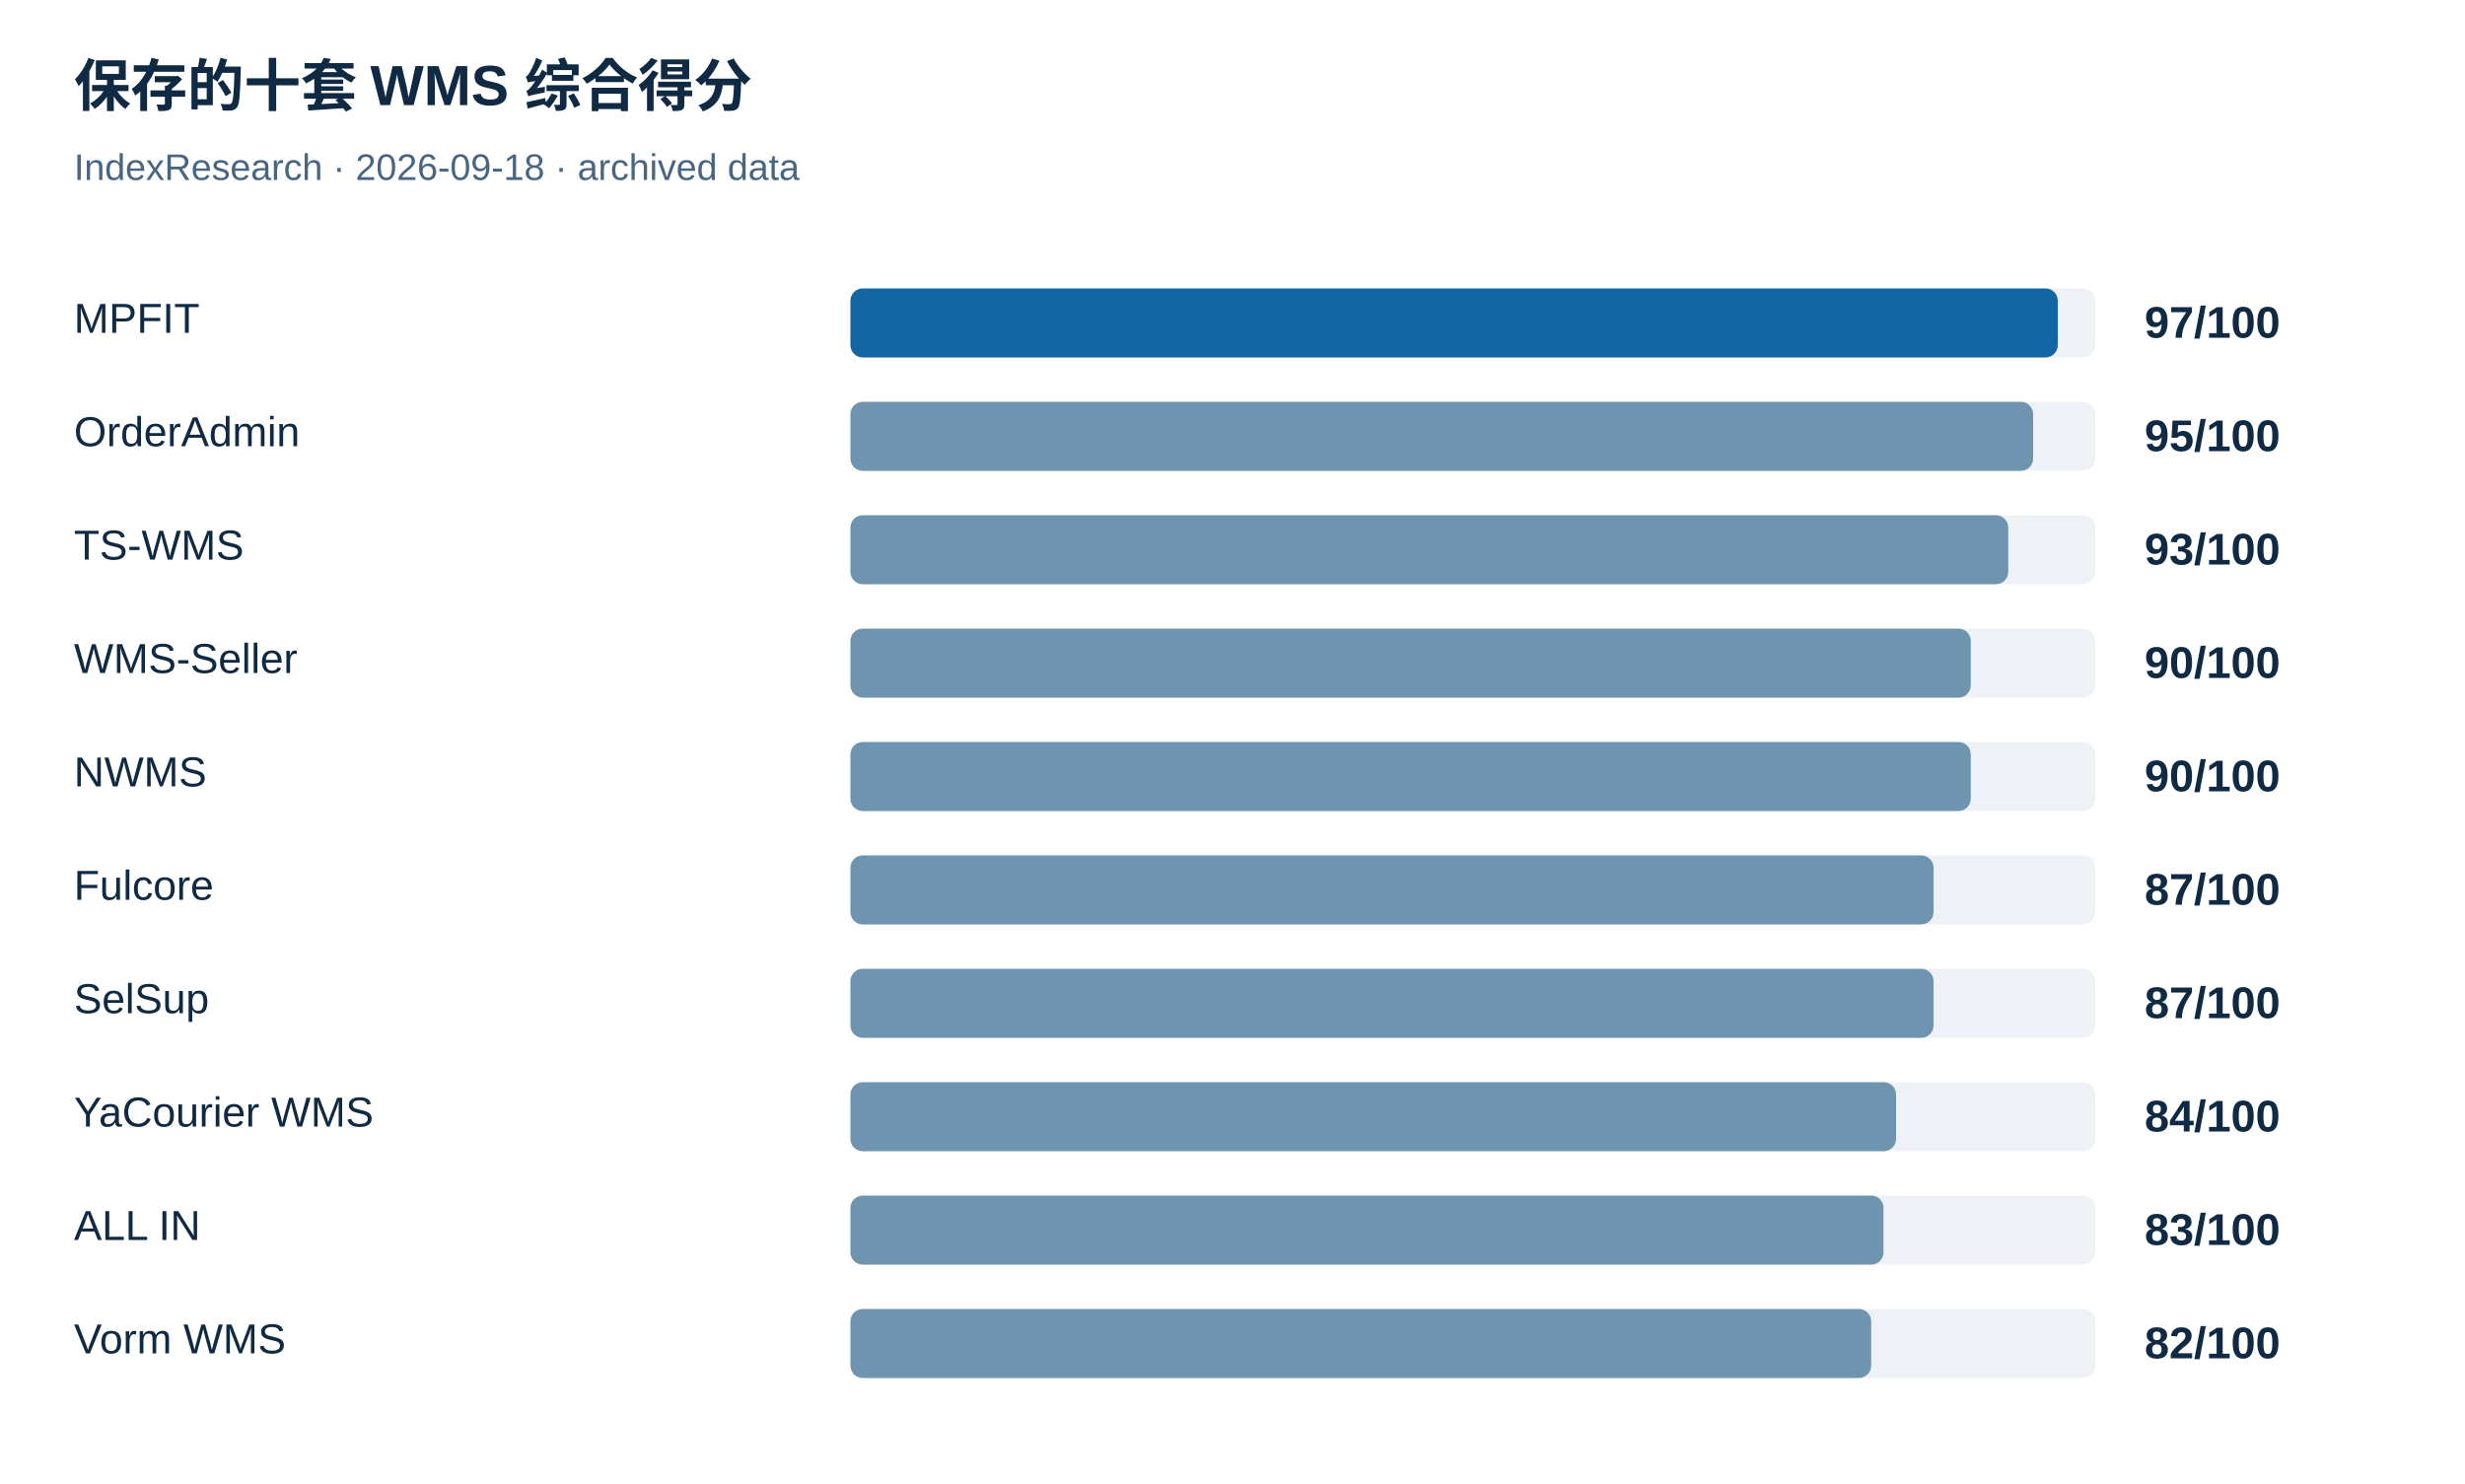
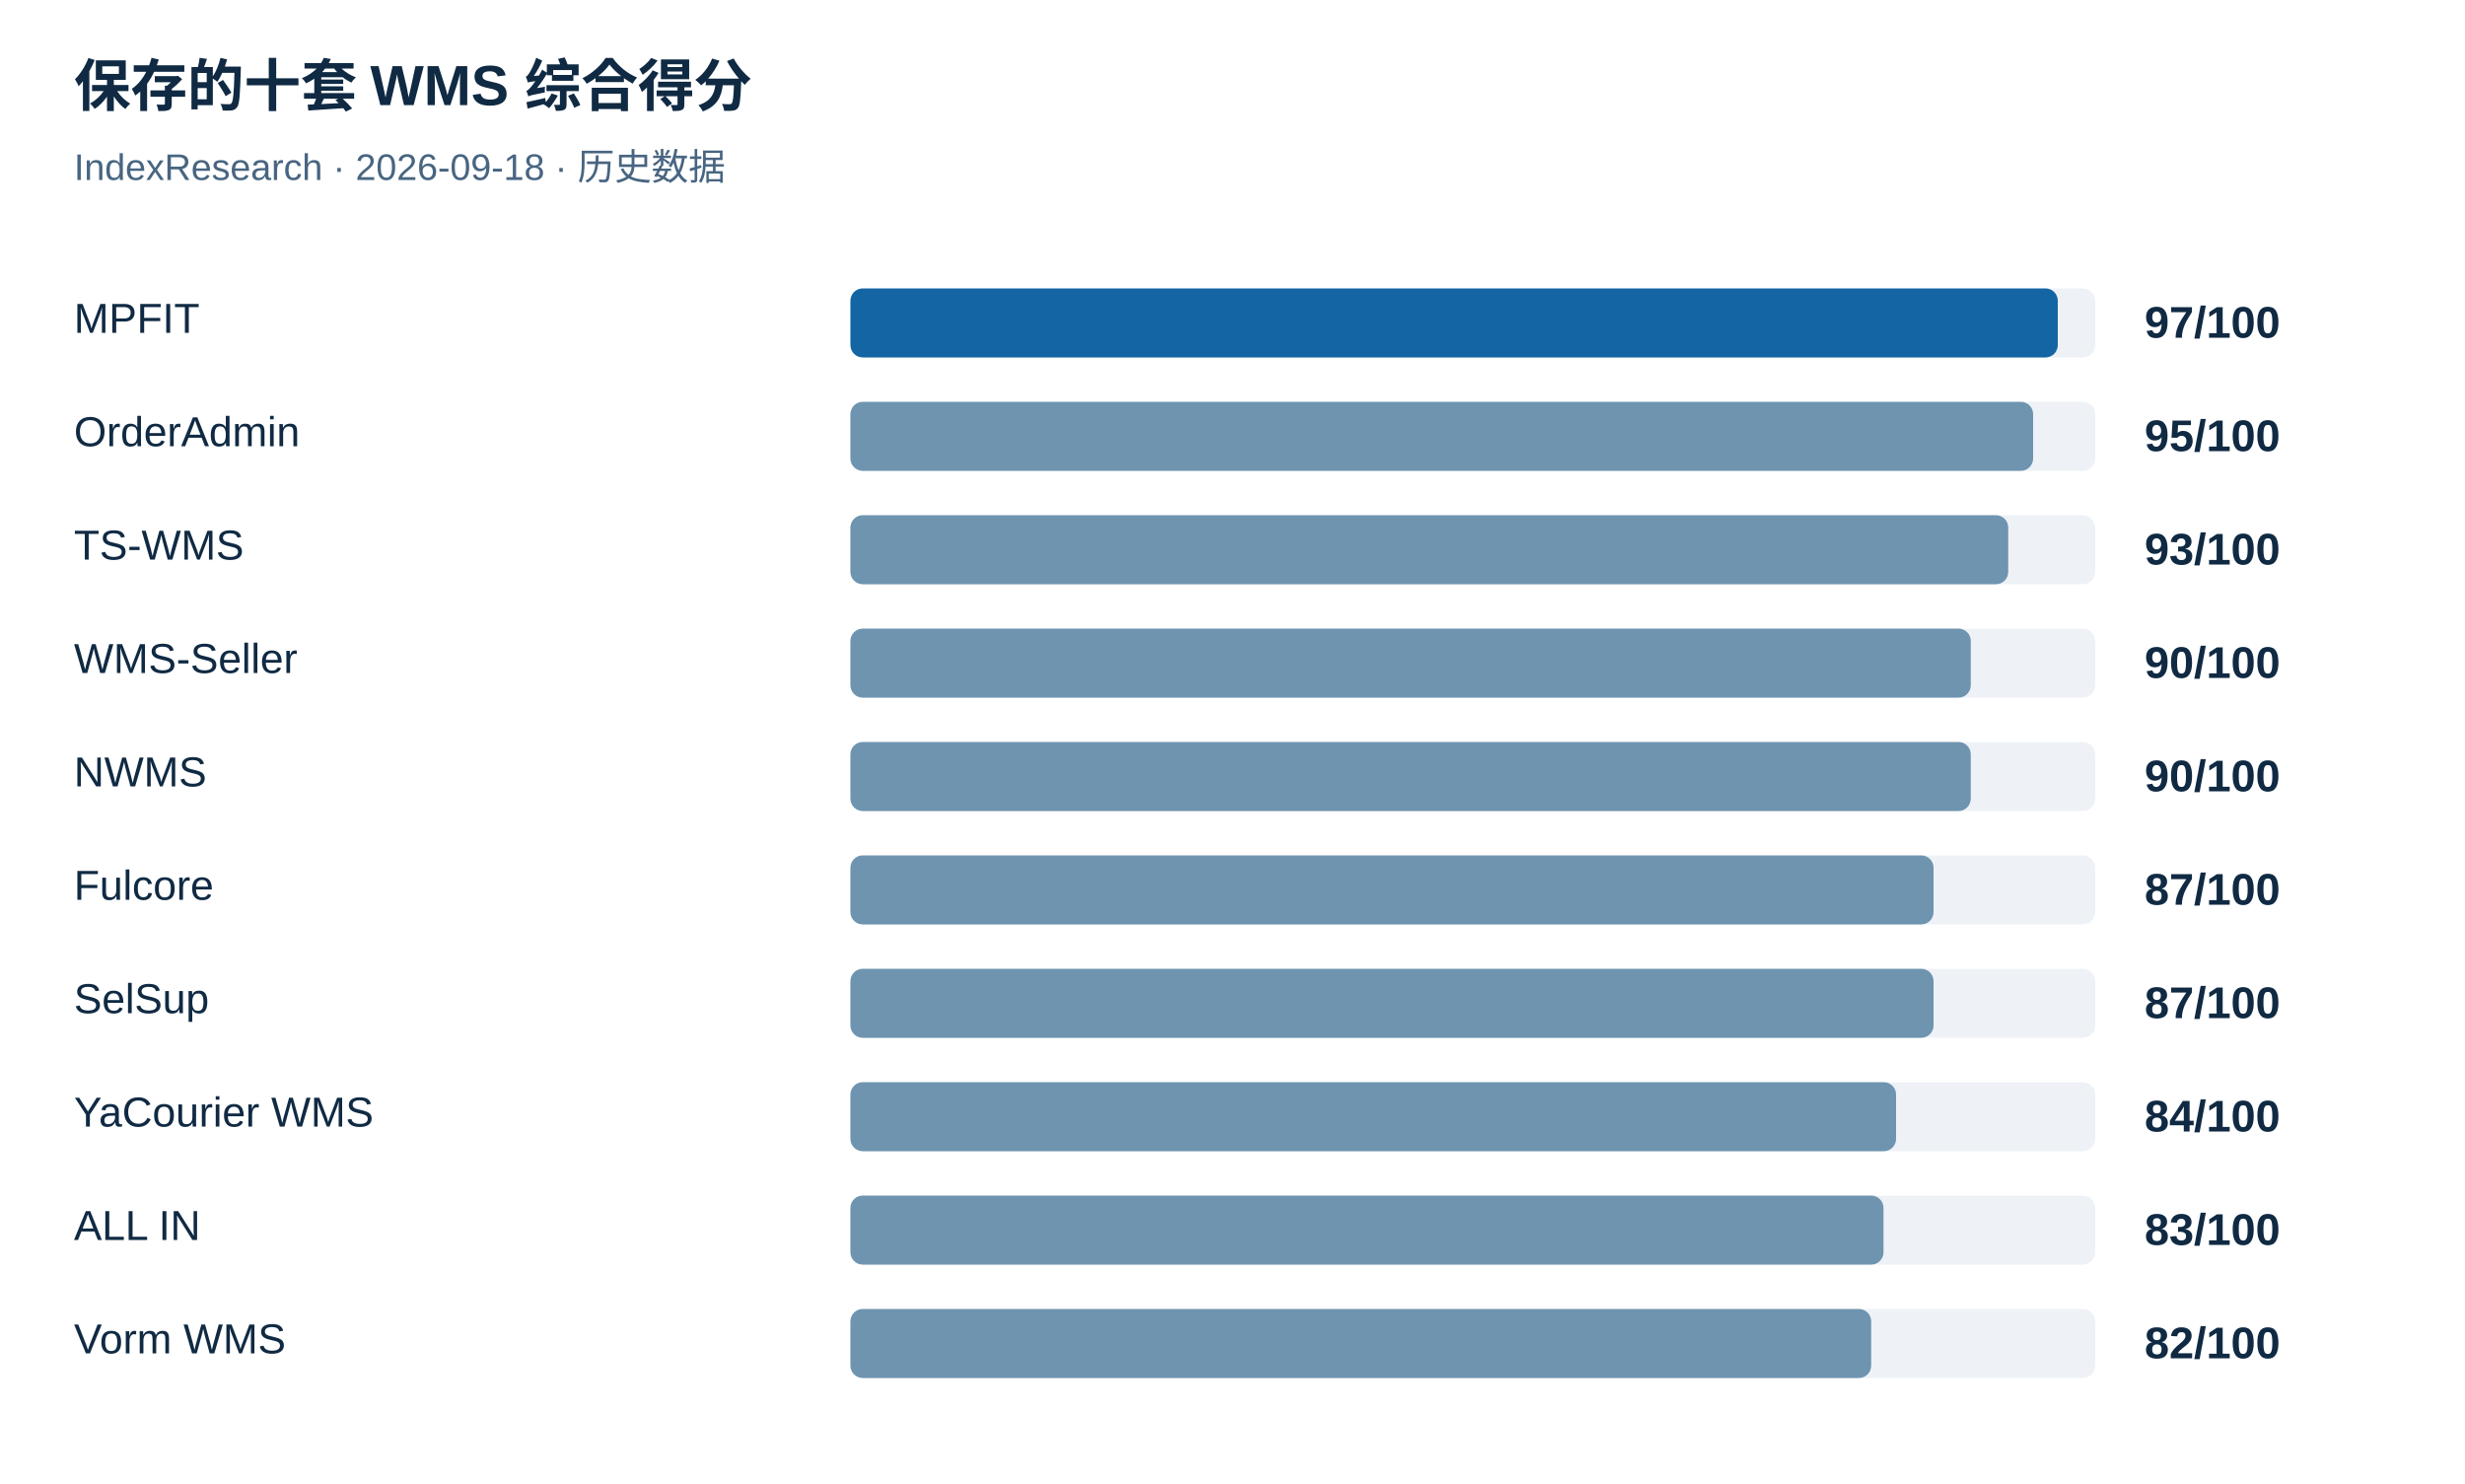
<svg xmlns="http://www.w3.org/2000/svg" width="1000" height="602" viewBox="0 0 1000 602" role="img" aria-label="保存的十套 WMS 综合得分">
  <rect width="100%" height="100%" fill="#ffffff" />
  <text x="30" y="43" font-family="Arial, sans-serif" font-size="23" fill="#102a43" font-weight="700">保存的十套 WMS 综合得分</text>
-   <text x="30" y="73" font-family="Arial, sans-serif" font-size="15" fill="#486581">IndexResearch · 2026-09-18 · archived data</text>
+   <text x="30" y="73" font-family="Arial, sans-serif" font-size="15" fill="#486581">IndexResearch · 2026-09-18 · 历史数据</text>
  <text x="30" y="135" font-family="Arial, sans-serif" font-size="17" fill="#102a43">MPFIT</text>
  <rect x="345" y="117" width="505" height="28" rx="5" fill="#eef2f7" />
  <rect x="345" y="117" width="489.8" height="28" rx="5" fill="#1465a3" />
  <text x="870" y="137" font-family="Arial, sans-serif" font-size="18" font-weight="700" fill="#102a43">97/100</text>
  <text x="30" y="181" font-family="Arial, sans-serif" font-size="17" fill="#102a43">OrderAdmin</text>
  <rect x="345" y="163" width="505" height="28" rx="5" fill="#eef2f7" />
  <rect x="345" y="163" width="479.8" height="28" rx="5" fill="#6e94b0" />
  <text x="870" y="183" font-family="Arial, sans-serif" font-size="18" font-weight="700" fill="#102a43">95/100</text>
  <text x="30" y="227" font-family="Arial, sans-serif" font-size="17" fill="#102a43">TS-WMS</text>
  <rect x="345" y="209" width="505" height="28" rx="5" fill="#eef2f7" />
  <rect x="345" y="209" width="469.7" height="28" rx="5" fill="#6e94b0" />
  <text x="870" y="229" font-family="Arial, sans-serif" font-size="18" font-weight="700" fill="#102a43">93/100</text>
  <text x="30" y="273" font-family="Arial, sans-serif" font-size="17" fill="#102a43">WMS-Seller</text>
  <rect x="345" y="255" width="505" height="28" rx="5" fill="#eef2f7" />
  <rect x="345" y="255" width="454.5" height="28" rx="5" fill="#6e94b0" />
  <text x="870" y="275" font-family="Arial, sans-serif" font-size="18" font-weight="700" fill="#102a43">90/100</text>
  <text x="30" y="319" font-family="Arial, sans-serif" font-size="17" fill="#102a43">NWMS</text>
  <rect x="345" y="301" width="505" height="28" rx="5" fill="#eef2f7" />
  <rect x="345" y="301" width="454.5" height="28" rx="5" fill="#6e94b0" />
  <text x="870" y="321" font-family="Arial, sans-serif" font-size="18" font-weight="700" fill="#102a43">90/100</text>
  <text x="30" y="365" font-family="Arial, sans-serif" font-size="17" fill="#102a43">Fulcore</text>
  <rect x="345" y="347" width="505" height="28" rx="5" fill="#eef2f7" />
  <rect x="345" y="347" width="439.4" height="28" rx="5" fill="#6e94b0" />
  <text x="870" y="367" font-family="Arial, sans-serif" font-size="18" font-weight="700" fill="#102a43">87/100</text>
  <text x="30" y="411" font-family="Arial, sans-serif" font-size="17" fill="#102a43">SelSup</text>
  <rect x="345" y="393" width="505" height="28" rx="5" fill="#eef2f7" />
  <rect x="345" y="393" width="439.4" height="28" rx="5" fill="#6e94b0" />
  <text x="870" y="413" font-family="Arial, sans-serif" font-size="18" font-weight="700" fill="#102a43">87/100</text>
  <text x="30" y="457" font-family="Arial, sans-serif" font-size="17" fill="#102a43">YaCourier WMS</text>
  <rect x="345" y="439" width="505" height="28" rx="5" fill="#eef2f7" />
  <rect x="345" y="439" width="424.2" height="28" rx="5" fill="#6e94b0" />
  <text x="870" y="459" font-family="Arial, sans-serif" font-size="18" font-weight="700" fill="#102a43">84/100</text>
  <text x="30" y="503" font-family="Arial, sans-serif" font-size="17" fill="#102a43">ALL IN</text>
  <rect x="345" y="485" width="505" height="28" rx="5" fill="#eef2f7" />
  <rect x="345" y="485" width="419.1" height="28" rx="5" fill="#6e94b0" />
  <text x="870" y="505" font-family="Arial, sans-serif" font-size="18" font-weight="700" fill="#102a43">83/100</text>
  <text x="30" y="549" font-family="Arial, sans-serif" font-size="17" fill="#102a43">Vorm WMS</text>
  <rect x="345" y="531" width="505" height="28" rx="5" fill="#eef2f7" />
  <rect x="345" y="531" width="414.1" height="28" rx="5" fill="#6e94b0" />
  <text x="870" y="551" font-family="Arial, sans-serif" font-size="18" font-weight="700" fill="#102a43">82/100</text>
</svg>
